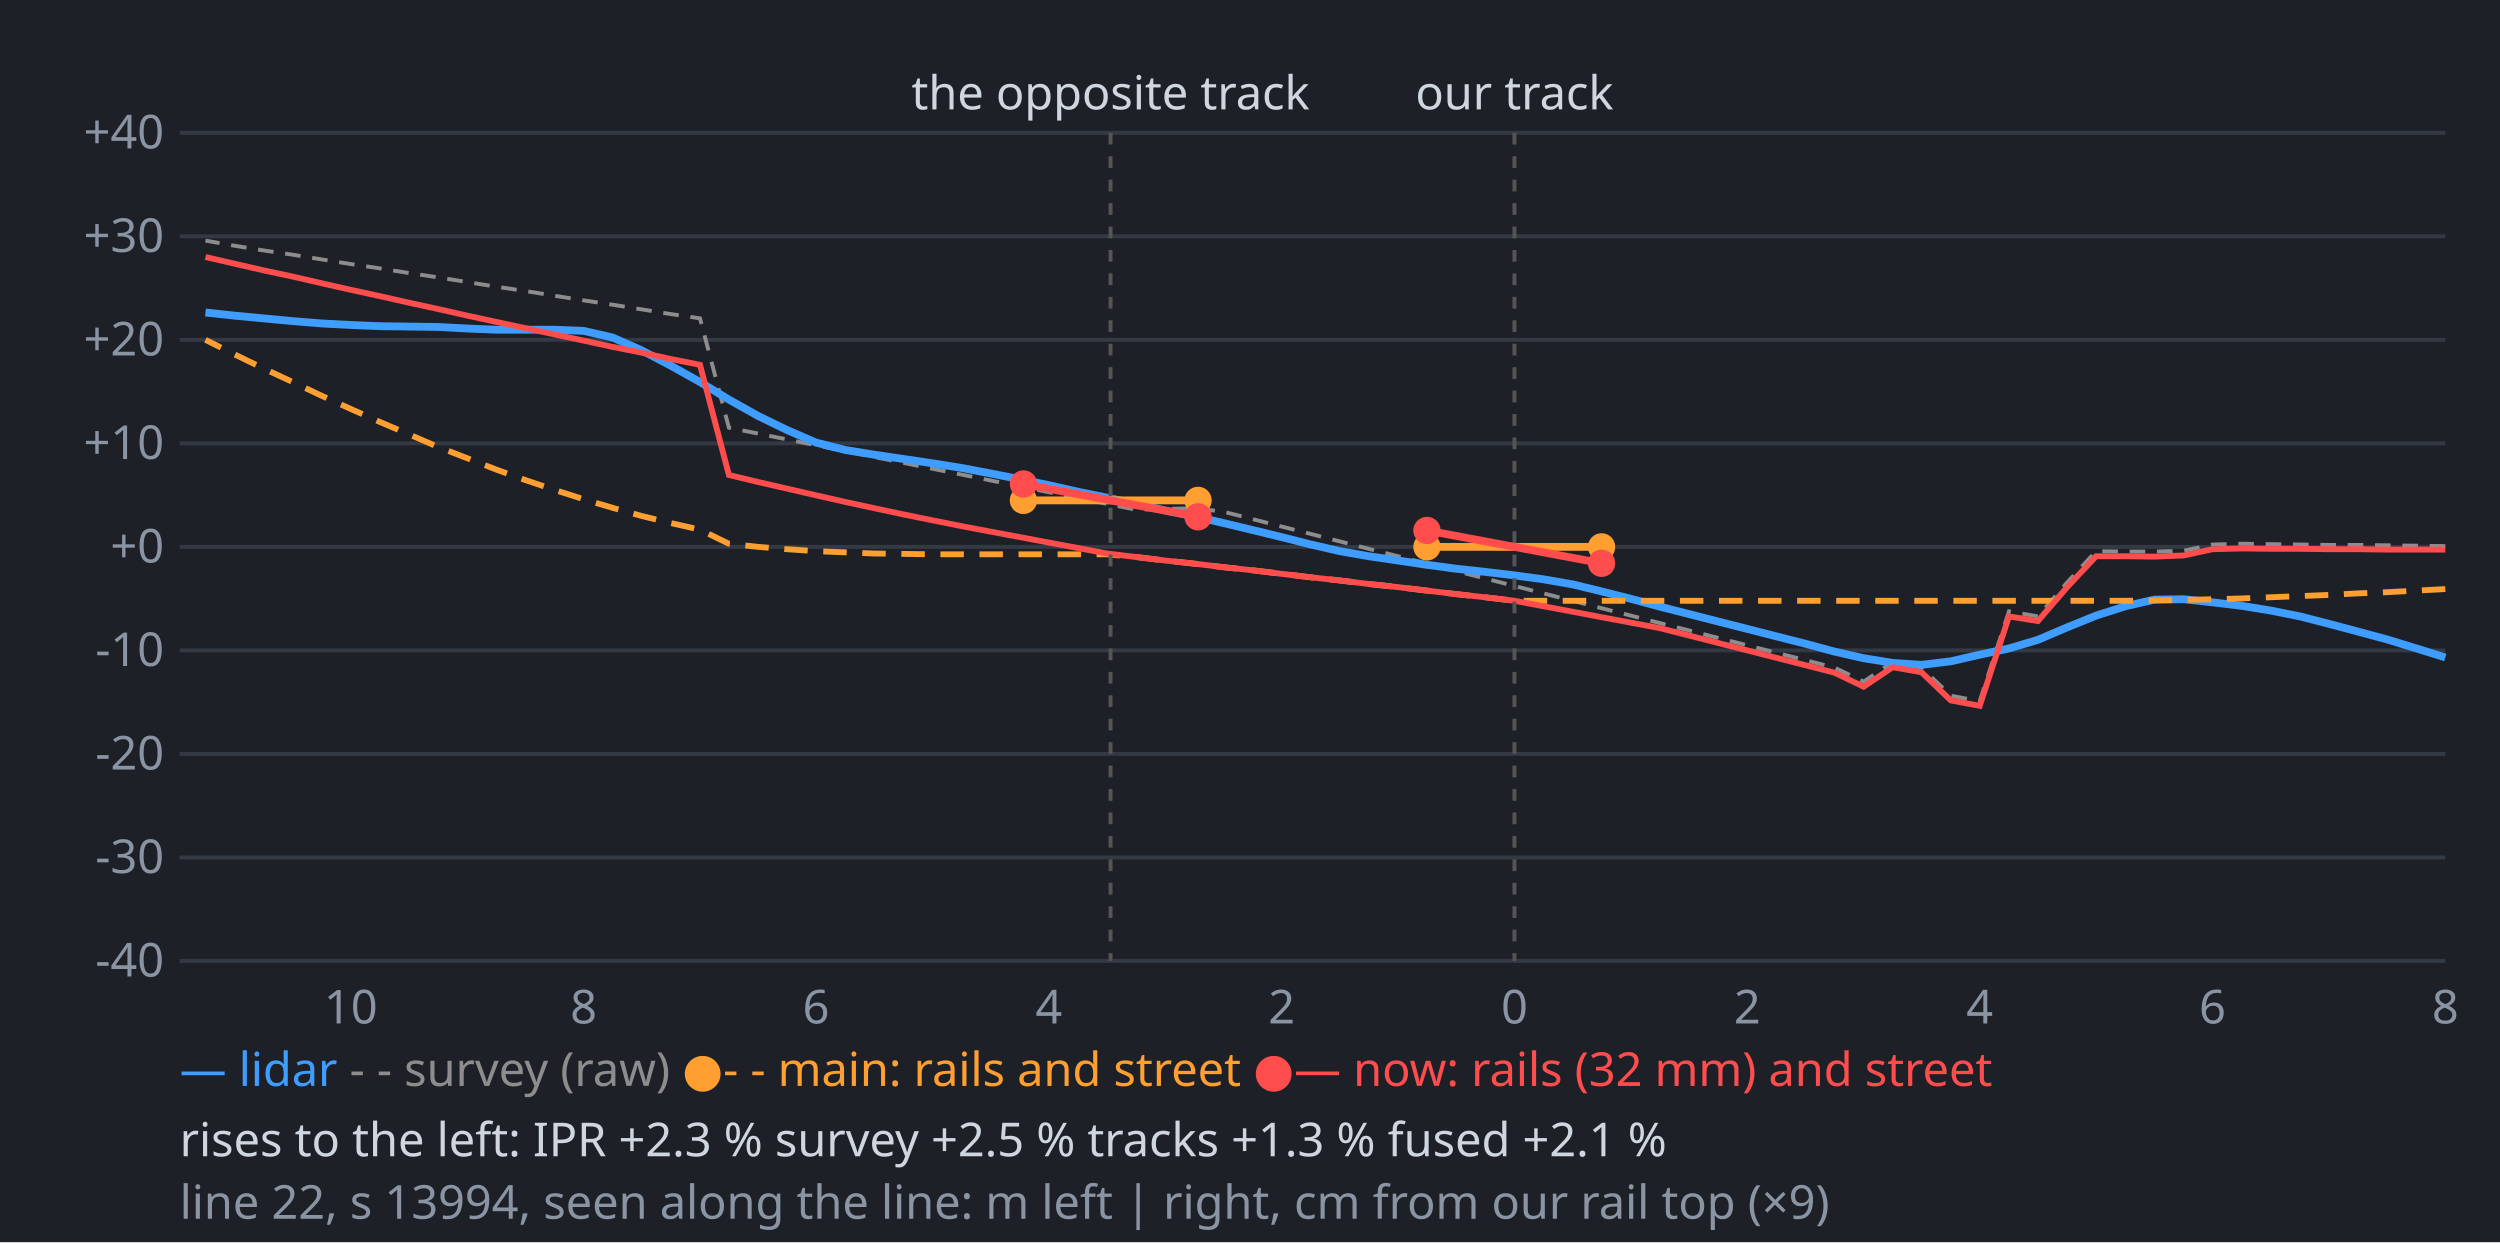
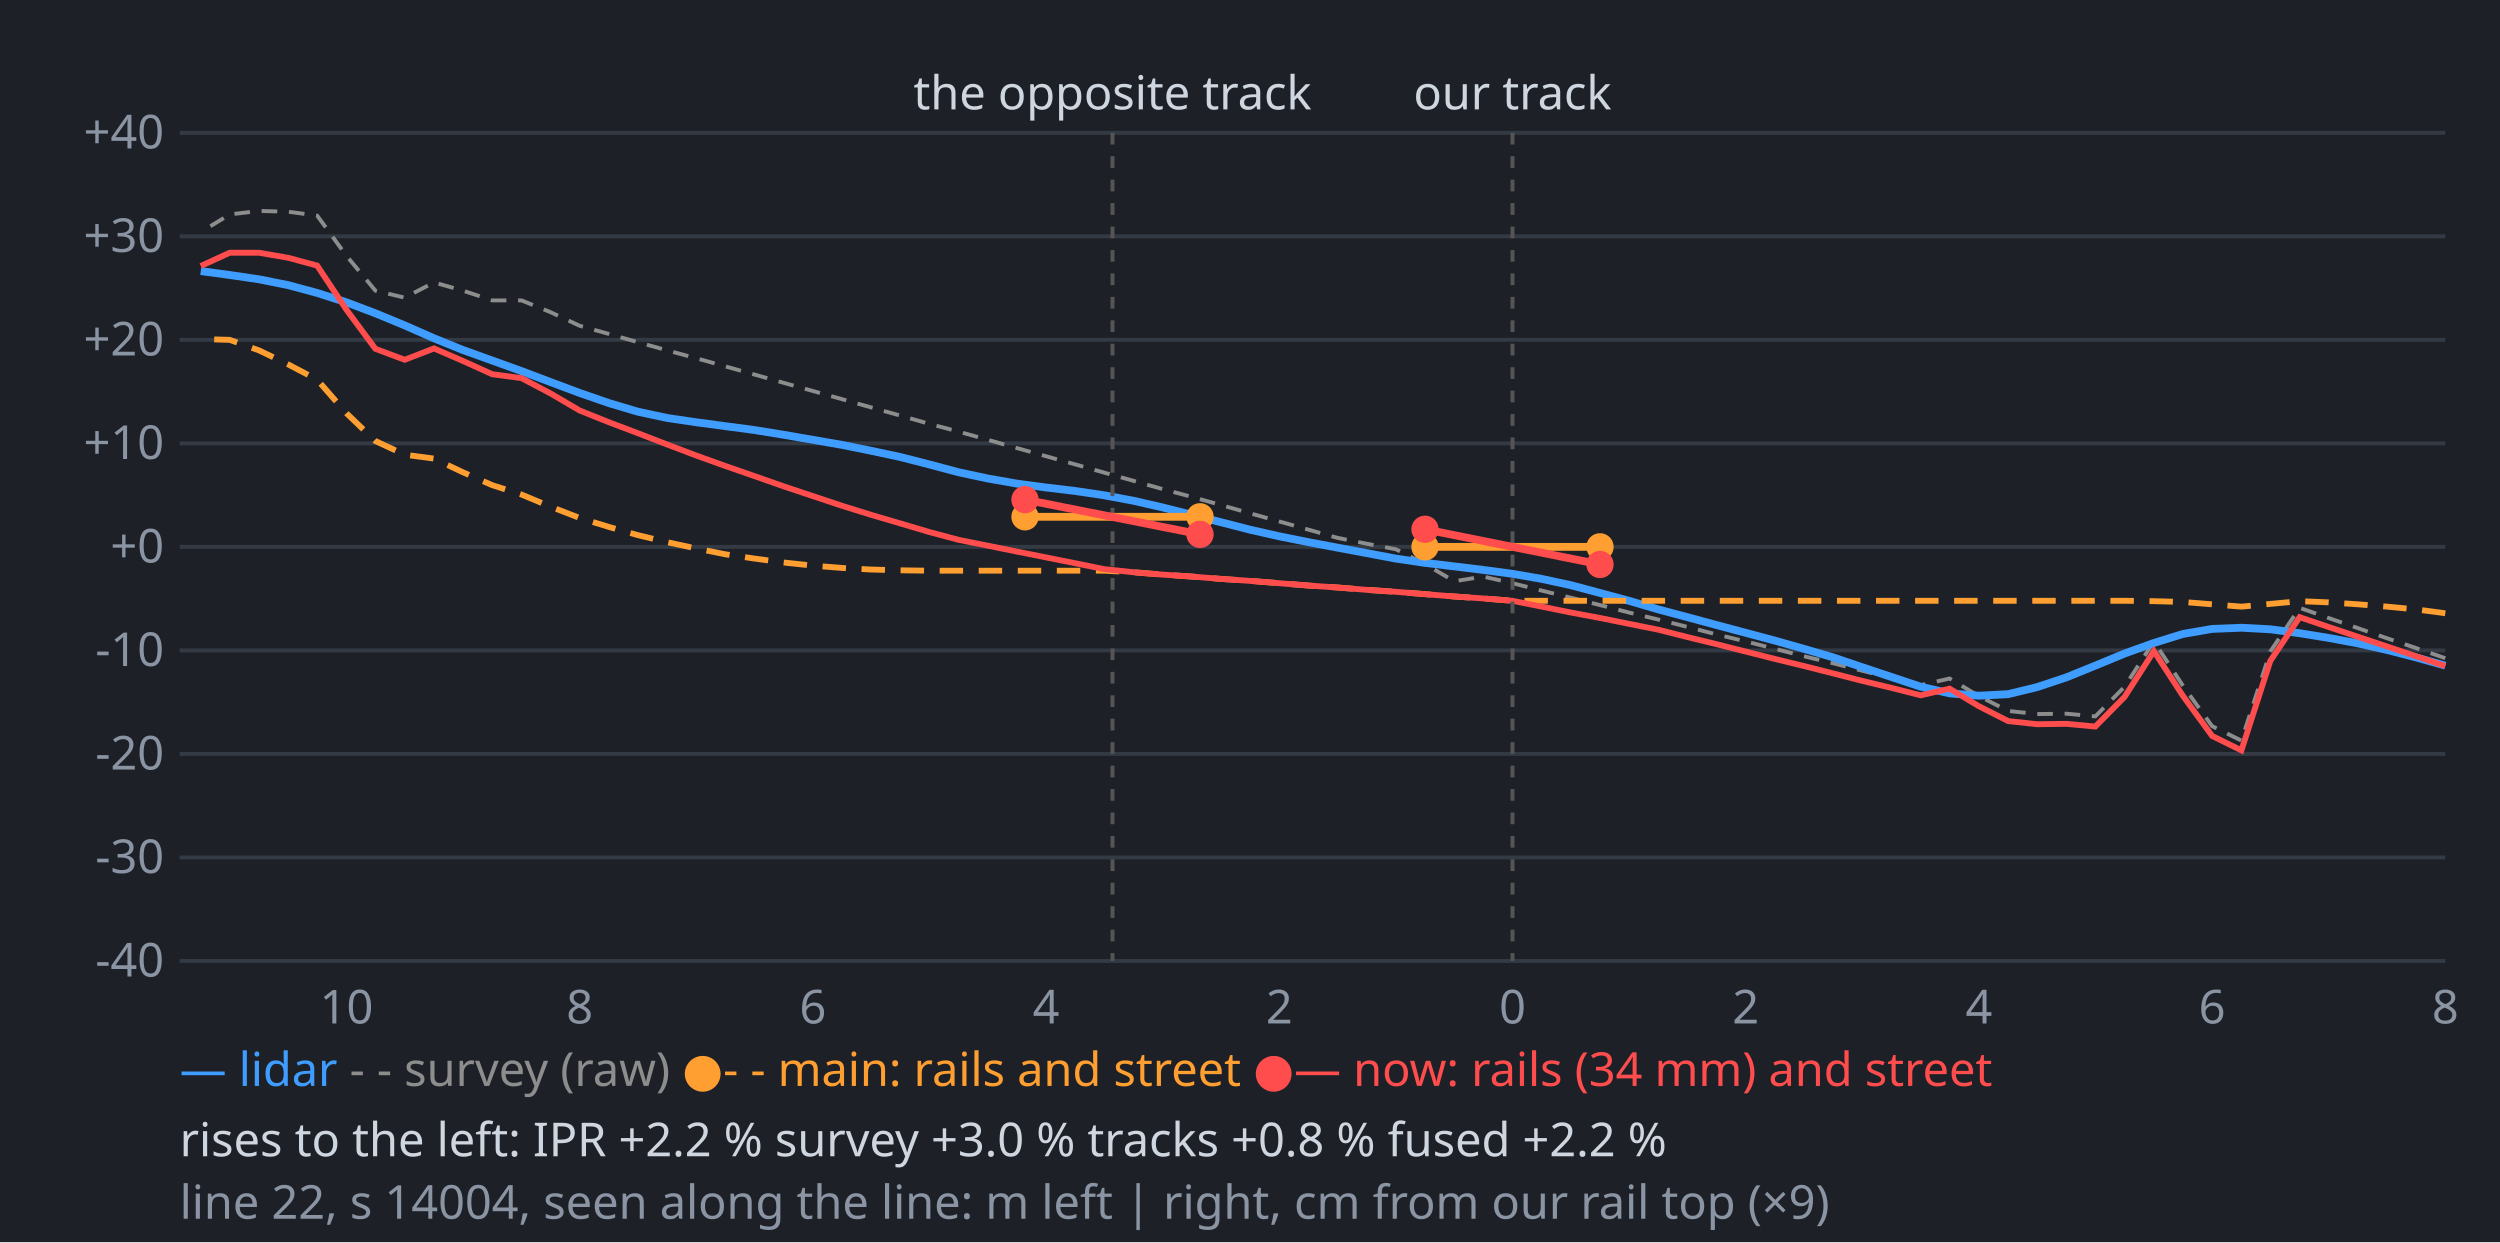
<svg xmlns="http://www.w3.org/2000/svg" viewBox="0 0 640 318" font-family="sans-serif" font-size="12">
  <rect width="640" height="318" fill="#1d2127" />
  <line x1="46" x2="626" y1="246.0" y2="246.0" stroke="#333a44" />
  <text x="42" y="250.0" fill="#8a94a3" text-anchor="end">-40</text>
  <line x1="46" x2="626" y1="219.5" y2="219.5" stroke="#333a44" />
  <text x="42" y="223.5" fill="#8a94a3" text-anchor="end">-30</text>
  <line x1="46" x2="626" y1="193.0" y2="193.0" stroke="#333a44" />
  <text x="42" y="197.0" fill="#8a94a3" text-anchor="end">-20</text>
  <line x1="46" x2="626" y1="166.5" y2="166.5" stroke="#333a44" />
  <text x="42" y="170.5" fill="#8a94a3" text-anchor="end">-10</text>
  <line x1="46" x2="626" y1="140.0" y2="140.0" stroke="#333a44" />
  <text x="42" y="144.0" fill="#8a94a3" text-anchor="end">+0</text>
  <line x1="46" x2="626" y1="113.5" y2="113.5" stroke="#333a44" />
  <text x="42" y="117.5" fill="#8a94a3" text-anchor="end">+10</text>
  <line x1="46" x2="626" y1="87.0" y2="87.0" stroke="#333a44" />
  <text x="42" y="91.0" fill="#8a94a3" text-anchor="end">+20</text>
  <line x1="46" x2="626" y1="60.5" y2="60.5" stroke="#333a44" />
  <text x="42" y="64.5" fill="#8a94a3" text-anchor="end">+30</text>
  <line x1="46" x2="626" y1="34.0" y2="34.0" stroke="#333a44" />
  <text x="42" y="38.0" fill="#8a94a3" text-anchor="end">+40</text>
  <text x="626.0" y="262" fill="#8a94a3" text-anchor="middle">8</text>
-   <text x="566.4" y="262" fill="#8a94a3" text-anchor="middle">6</text>
-   <text x="506.8" y="262" fill="#8a94a3" text-anchor="middle">4</text>
-   <text x="447.3" y="262" fill="#8a94a3" text-anchor="middle">2</text>
-   <text x="387.7" y="262" fill="#8a94a3" text-anchor="middle">0</text>
-   <text x="328.1" y="262" fill="#8a94a3" text-anchor="middle">2</text>
-   <text x="268.5" y="262" fill="#8a94a3" text-anchor="middle">4</text>
-   <text x="208.9" y="262" fill="#8a94a3" text-anchor="middle">6</text>
-   <text x="149.4" y="262" fill="#8a94a3" text-anchor="middle">8</text>
-   <text x="89.8" y="262" fill="#8a94a3" text-anchor="middle">10</text>
-   <polyline fill="none" stroke="#8d8d8d" stroke-width="1" stroke-dasharray="4 3" points="626.0,139.8 618.6,139.7 611.1,139.6 603.7,139.5 596.2,139.5 588.8,139.4 581.3,139.3 573.9,139.2 566.4,139.4 559.0,141.0 551.5,141.2 544.1,141.2 536.6,141.1 529.2,149.1 521.7,157.8 514.3,156.5 506.8,179.5 499.4,178.1 491.9,170.9 484.5,169.5 477.1,174.5 469.6,170.9 462.2,169.0 454.7,167.1 447.3,165.2 439.8,163.3 432.4,161.4 424.9,159.5 417.5,157.6 410.0,155.7 402.6,153.8 395.1,151.9 387.7,150.0 380.2,148.1 372.8,146.2 365.3,144.3 357.9,142.4 350.4,140.5 343.0,138.6 335.6,136.7 328.1,134.8 320.7,132.9 313.2,131.0 305.8,130.1 298.3,130.3 290.9,130.5 283.4,129.0 276.0,127.5 268.5,126.0 261.1,124.5 253.6,123.0 246.2,121.5 238.7,120.0 231.3,118.5 223.8,117.0 216.4,115.5 208.9,114.0 201.5,112.5 194.1,111.0 186.6,109.5 179.2,81.5 171.7,80.4 164.3,79.2 156.8,78.0 149.4,76.9 141.9,75.7 134.5,74.5 127.0,73.4 119.6,72.2 112.1,71.0 104.7,69.9 97.2,68.7 89.8,67.6 82.3,66.4 74.9,65.2 67.4,64.1 60.0,62.9 52.6,61.6" />
-   <polyline fill="none" stroke="#3e9dff" stroke-width="2" points="626.0,168.3 618.6,166.0 611.1,163.7 603.7,161.7 596.2,159.7 588.8,157.8 581.3,156.3 573.9,155.1 566.4,154.2 559.0,153.4 551.5,153.5 544.1,155.2 536.6,157.6 529.2,160.6 521.7,163.8 514.3,166.0 506.8,167.6 499.4,169.3 491.9,170.2 484.5,169.7 477.1,168.5 469.6,166.8 462.2,164.8 454.7,162.9 447.3,161.0 439.8,159.1 432.4,157.2 424.9,155.3 417.5,153.3 410.0,151.4 402.6,149.6 395.1,148.3 387.7,147.3 380.2,146.4 372.8,145.6 365.3,144.6 357.9,143.5 350.4,142.4 343.0,141.1 335.6,139.4 328.1,137.5 320.7,135.7 313.2,133.9 305.8,132.2 298.3,130.7 290.9,129.0 283.4,127.4 276.0,125.9 268.5,124.2 261.1,122.7 253.6,121.2 246.2,119.8 238.7,118.6 231.3,117.5 223.8,116.4 216.4,115.2 208.9,113.3 201.5,110.1 194.1,106.5 186.6,102.3 179.2,97.8 171.7,93.6 164.3,89.7 156.8,86.4 149.4,84.7 141.9,84.4 134.5,84.4 127.0,84.4 119.6,84.1 112.1,83.7 104.7,83.6 97.2,83.5 89.8,83.2 82.3,82.8 74.9,82.2 67.4,81.5 60.0,80.8 52.6,80.0" />
-   <polyline fill="none" stroke="#ff9e31" stroke-width="1.5" stroke-dasharray="6 4" points="626.0,150.8 618.6,151.2 611.1,151.6 603.7,151.9 596.2,152.3 588.8,152.6 581.3,152.9 573.9,153.2 566.4,153.4 559.0,153.6 551.5,153.7 544.1,153.8 536.6,153.8 529.2,153.8 521.7,153.8 514.3,153.8 506.8,153.8 499.4,153.8 491.9,153.8 484.5,153.8 477.1,153.8 469.6,153.8 462.2,153.8 454.7,153.8 447.3,153.8 439.8,153.8 432.4,153.8 424.9,153.8 417.5,153.8 410.0,153.8 402.6,153.8 395.1,153.8 387.7,153.8 380.2,152.9 372.8,152.1 365.3,151.2 357.9,150.3 350.4,149.5 343.0,148.6 335.6,147.8 328.1,146.9 320.7,146.0 313.2,145.2 305.8,144.3 298.3,143.5 290.9,142.6 283.4,141.9 276.0,141.9 268.5,141.9 261.1,141.9 253.6,141.9 246.2,141.9 238.7,141.9 231.3,141.8 223.8,141.7 216.4,141.4 208.9,141.1 201.5,140.6 194.1,140.0 186.6,139.2 179.2,135.6 171.7,133.9 164.3,132.1 156.8,130.0 149.4,127.8 141.9,125.4 134.5,122.9 127.0,120.2 119.6,117.3 112.1,114.4 104.7,111.2 97.2,108.0 89.8,104.7 82.3,101.3 74.9,97.8 67.4,94.3 60.0,90.7 52.6,87.0" />
-   <polyline fill="none" stroke="#ff4d4d" stroke-width="1.5" points="626.0,140.7 618.6,140.7 611.1,140.7 603.7,140.6 596.2,140.6 588.8,140.5 581.3,140.5 573.9,140.4 566.4,140.6 559.0,142.2 551.5,142.5 544.1,142.4 536.6,142.4 529.2,150.3 521.7,159.0 514.3,157.8 506.8,180.7 499.4,179.3 491.9,172.1 484.5,170.8 477.1,175.8 469.6,172.2 462.2,170.3 454.7,168.4 447.3,166.5 439.8,164.6 432.4,162.7 424.9,160.8 417.5,159.4 410.0,158.0 402.6,156.6 395.1,155.2 387.7,153.8 380.2,152.9 372.8,152.1 365.3,151.2 357.9,150.3 350.4,149.5 343.0,148.6 335.6,147.8 328.1,146.9 320.7,146.0 313.2,145.2 305.8,144.3 298.3,143.5 290.9,142.6 283.4,141.7 276.0,140.3 268.5,138.9 261.1,137.5 253.6,136.1 246.2,134.7 238.7,133.2 231.3,131.7 223.8,130.1 216.4,128.5 208.9,126.8 201.5,125.1 194.1,123.4 186.6,121.6 179.2,93.4 171.7,91.9 164.3,90.3 156.8,88.8 149.4,87.2 141.9,85.6 134.5,84.0 127.0,82.4 119.6,80.8 112.1,79.1 104.7,77.5 97.2,75.8 89.8,74.2 82.3,72.5 74.9,70.8 67.4,69.2 60.0,67.5 52.6,65.8" />
-   <line x1="387.7" x2="387.7" y1="34" y2="246" stroke="#555" stroke-dasharray="3 3" />
-   <text x="387.7" y="28" fill="#cfd6df" text-anchor="middle">our track</text>
-   <line x1="365.3" y1="140.0" x2="410.0" y2="140.0" stroke="#ff9e31" stroke-width="2" />
-   <circle cx="365.3" cy="140.0" r="3.5" fill="#ff9e31" />
-   <circle cx="410.0" cy="140.0" r="3.5" fill="#ff9e31" />
-   <line x1="365.3" y1="135.8" x2="410.0" y2="144.2" stroke="#ff4d4d" stroke-width="2" />
-   <circle cx="365.3" cy="135.8" r="3.5" fill="#ff4d4d" />
-   <circle cx="410.0" cy="144.2" r="3.5" fill="#ff4d4d" />
-   <line x1="284.3" x2="284.3" y1="34" y2="246" stroke="#555" stroke-dasharray="3 3" />
-   <text x="284.3" y="28" fill="#cfd6df" text-anchor="middle">the opposite track</text>
-   <line x1="262.0" y1="128.1" x2="306.7" y2="128.1" stroke="#ff9e31" stroke-width="2" />
-   <circle cx="262.0" cy="128.1" r="3.5" fill="#ff9e31" />
-   <circle cx="306.7" cy="128.1" r="3.5" fill="#ff9e31" />
-   <line x1="262.0" y1="123.9" x2="306.7" y2="132.3" stroke="#ff4d4d" stroke-width="2" />
-   <circle cx="262.0" cy="123.9" r="3.5" fill="#ff4d4d" />
-   <circle cx="306.7" cy="132.3" r="3.5" fill="#ff4d4d" />
+   <text x="566.3" y="262" fill="#8a94a3" text-anchor="middle">6</text>
+   <text x="506.6" y="262" fill="#8a94a3" text-anchor="middle">4</text>
+   <text x="446.9" y="262" fill="#8a94a3" text-anchor="middle">2</text>
+   <text x="387.2" y="262" fill="#8a94a3" text-anchor="middle">0</text>
+   <text x="327.5" y="262" fill="#8a94a3" text-anchor="middle">2</text>
+   <text x="267.8" y="262" fill="#8a94a3" text-anchor="middle">4</text>
+   <text x="208.1" y="262" fill="#8a94a3" text-anchor="middle">6</text>
+   <text x="148.4" y="262" fill="#8a94a3" text-anchor="middle">8</text>
+   <text x="88.7" y="262" fill="#8a94a3" text-anchor="middle">10</text>
+   <polyline fill="none" stroke="#8d8d8d" stroke-width="1" stroke-dasharray="4 3" points="626.0,168.5 618.5,165.9 611.1,163.4 603.6,160.8 596.1,158.2 588.7,155.6 581.2,166.8 573.8,189.6 566.3,185.9 558.8,175.5 551.4,164.2 543.9,175.8 536.4,183.4 529.0,182.7 521.5,182.8 514.1,182.0 506.6,178.2 499.1,173.7 491.7,175.4 484.2,173.6 476.7,171.7 469.3,169.8 461.8,168.0 454.4,166.1 446.9,164.2 439.4,162.4 432.0,160.5 424.5,158.6 417.0,156.8 409.6,154.9 402.1,153.0 394.7,151.2 387.2,149.3 379.7,147.6 372.3,148.8 364.8,144.4 357.3,140.6 349.9,139.2 342.4,137.7 335.0,135.6 327.5,133.5 320.0,131.4 312.6,129.3 305.1,127.2 297.6,125.2 290.2,123.1 282.7,121.0 275.3,118.9 267.8,116.8 260.3,114.7 252.9,112.6 245.4,110.5 237.9,108.5 230.5,106.4 223.0,104.3 215.6,102.2 208.1,100.1 200.6,98.0 193.2,95.9 185.7,93.8 178.2,91.7 170.8,89.7 163.3,87.6 155.9,85.5 148.4,83.4 140.9,79.9 133.5,76.9 126.0,76.9 118.5,74.4 111.1,72.3 103.6,76.2 96.1,74.4 88.7,65.5 81.2,55.2 73.8,54.2 66.3,54.0 58.8,54.9 51.4,59.4" />
+   <polyline fill="none" stroke="#3e9dff" stroke-width="2" points="626.0,170.4 618.5,168.3 611.1,166.4 603.6,164.7 596.1,163.3 588.7,162.1 581.2,161.1 573.8,160.7 566.3,161.0 558.8,162.3 551.4,164.6 543.9,167.3 536.4,170.4 529.0,173.4 521.5,175.9 514.1,177.7 506.6,178.1 499.1,177.5 491.7,175.8 484.2,173.3 476.7,170.8 469.3,168.3 461.8,166.1 454.4,164.0 446.9,162.0 439.4,160.0 432.0,158.0 424.5,156.0 417.0,153.8 409.6,151.8 402.1,149.8 394.7,148.2 387.2,146.9 379.7,145.9 372.3,145.0 364.8,144.1 357.3,143.0 349.9,141.6 342.4,140.2 335.0,138.8 327.5,137.3 320.0,135.6 312.6,133.7 305.1,131.8 297.6,129.9 290.2,128.2 282.7,126.8 275.3,125.7 267.8,124.8 260.3,123.8 252.9,122.5 245.4,120.9 237.9,118.9 230.5,117.0 223.0,115.4 215.6,113.9 208.1,112.6 200.6,111.3 193.2,110.1 185.7,109.1 178.2,108.1 170.8,107.0 163.3,105.4 155.9,103.2 148.4,100.6 140.9,97.8 133.5,95.0 126.0,92.3 118.5,89.6 111.1,86.6 103.6,83.3 96.1,80.2 88.7,77.4 81.2,75.0 73.8,73.0 66.3,71.5 58.8,70.4 51.4,69.4" />
+   <polyline fill="none" stroke="#ff9e31" stroke-width="1.5" stroke-dasharray="6 4" points="626.0,157.0 618.5,156.0 611.1,155.3 603.6,154.7 596.1,154.2 588.7,153.9 581.2,154.6 573.8,155.3 566.3,154.7 558.8,154.1 551.4,153.9 543.9,153.8 536.4,153.8 529.0,153.8 521.5,153.8 514.1,153.8 506.6,153.8 499.1,153.8 491.7,153.8 484.2,153.8 476.7,153.8 469.3,153.8 461.8,153.8 454.4,153.8 446.9,153.8 439.4,153.8 432.0,153.8 424.5,153.8 417.0,153.8 409.6,153.8 402.1,153.8 394.7,153.8 387.2,153.8 379.7,153.2 372.3,152.7 364.8,152.1 357.3,151.5 349.9,151.0 342.4,150.4 335.0,149.9 327.5,149.3 320.0,148.7 312.6,148.2 305.1,147.6 297.6,147.1 290.2,146.5 282.7,146.1 275.3,146.1 267.8,146.1 260.3,146.1 252.9,146.1 245.4,146.1 237.9,146.1 230.5,146.0 223.0,145.8 215.6,145.4 208.1,144.8 200.6,144.0 193.2,143.0 185.7,141.9 178.2,140.4 170.8,138.8 163.3,137.0 155.9,134.9 148.4,132.6 140.9,129.7 133.5,126.6 126.0,124.2 118.5,120.9 111.1,117.4 103.6,116.4 96.1,112.9 88.7,105.8 81.2,97.2 73.8,93.3 66.3,89.7 58.8,87.0 51.4,86.8" />
+   <polyline fill="none" stroke="#ff4d4d" stroke-width="1.5" points="626.0,170.5 618.5,168.0 611.1,165.5 603.6,163.0 596.1,160.5 588.7,158.0 581.2,169.2 573.8,192.1 566.3,188.4 558.8,178.1 551.4,166.7 543.9,178.4 536.4,186.0 529.0,185.3 521.5,185.4 514.1,184.6 506.6,180.8 499.1,176.3 491.7,178.0 484.2,176.1 476.7,174.3 469.3,172.4 461.8,170.5 454.4,168.7 446.9,166.8 439.4,164.9 432.0,163.1 424.5,161.2 417.0,159.7 409.6,158.2 402.1,156.8 394.7,155.3 387.2,153.8 379.7,153.2 372.3,152.7 364.8,152.1 357.3,151.5 349.9,151.0 342.4,150.4 335.0,149.9 327.5,149.3 320.0,148.7 312.6,148.2 305.1,147.6 297.6,147.1 290.2,146.5 282.7,145.7 275.3,144.2 267.8,142.7 260.3,141.2 252.9,139.7 245.4,138.2 237.9,136.2 230.5,134.0 223.0,131.8 215.6,129.5 208.1,127.0 200.6,124.5 193.2,121.9 185.7,119.3 178.2,116.6 170.8,113.8 163.3,110.9 155.9,108.1 148.4,105.1 140.9,100.7 133.5,96.8 126.0,95.8 118.5,92.4 111.1,89.2 103.6,92.1 96.1,89.3 88.7,79.3 81.2,68.0 73.8,66.0 66.3,64.7 58.8,64.7 51.4,68.1" />
+   <line x1="387.2" x2="387.2" y1="34" y2="246" stroke="#555" stroke-dasharray="3 3" />
+   <text x="387.2" y="28" fill="#cfd6df" text-anchor="middle">our track</text>
+   <line x1="364.8" y1="140.0" x2="409.6" y2="140.0" stroke="#ff9e31" stroke-width="2" />
+   <circle cx="364.8" cy="140.0" r="3.5" fill="#ff9e31" />
+   <circle cx="409.6" cy="140.0" r="3.5" fill="#ff9e31" />
+   <line x1="364.8" y1="135.5" x2="409.6" y2="144.5" stroke="#ff4d4d" stroke-width="2" />
+   <circle cx="364.8" cy="135.5" r="3.5" fill="#ff4d4d" />
+   <circle cx="409.6" cy="144.5" r="3.5" fill="#ff4d4d" />
+   <line x1="284.8" x2="284.8" y1="34" y2="246" stroke="#555" stroke-dasharray="3 3" />
+   <text x="284.8" y="28" fill="#cfd6df" text-anchor="middle">the opposite track</text>
+   <line x1="262.4" y1="132.3" x2="307.2" y2="132.3" stroke="#ff9e31" stroke-width="2" />
+   <circle cx="262.4" cy="132.3" r="3.5" fill="#ff9e31" />
+   <circle cx="307.2" cy="132.3" r="3.5" fill="#ff9e31" />
+   <line x1="262.4" y1="127.9" x2="307.2" y2="136.8" stroke="#ff4d4d" stroke-width="2" />
+   <circle cx="262.4" cy="127.9" r="3.5" fill="#ff4d4d" />
+   <circle cx="307.2" cy="136.8" r="3.5" fill="#ff4d4d" />
  <text x="46" y="278" fill="#cfd6df">
    <tspan fill="#3e9dff">— lidar</tspan>
    <tspan fill="#8d8d8d">- - survey (raw)</tspan>
    <tspan fill="#ff9e31">●- - main: rails and street</tspan>
-     <tspan fill="#ff4d4d">●— now: rails (32 mm) and street</tspan>
+     <tspan fill="#ff4d4d">●— now: rails (34 mm) and street</tspan>
  </text>
-   <text x="46" y="312" fill="#8a94a3">line 22, s 13994, seen along the line: m left | right, cm from our rail top (×9)</text>
-   <text x="46" y="296" fill="#cfd6df">rises to the left: IPR +2.3 %  survey +2.5 %  tracks +1.3 %  fused +2.1 %</text>
+   <text x="46" y="312" fill="#8a94a3">line 22, s 14004, seen along the line: m left | right, cm from our rail top (×9)</text>
+   <text x="46" y="296" fill="#cfd6df">rises to the left: IPR +2.2 %  survey +3.0 %  tracks +0.8 %  fused +2.2 %</text>
</svg>
